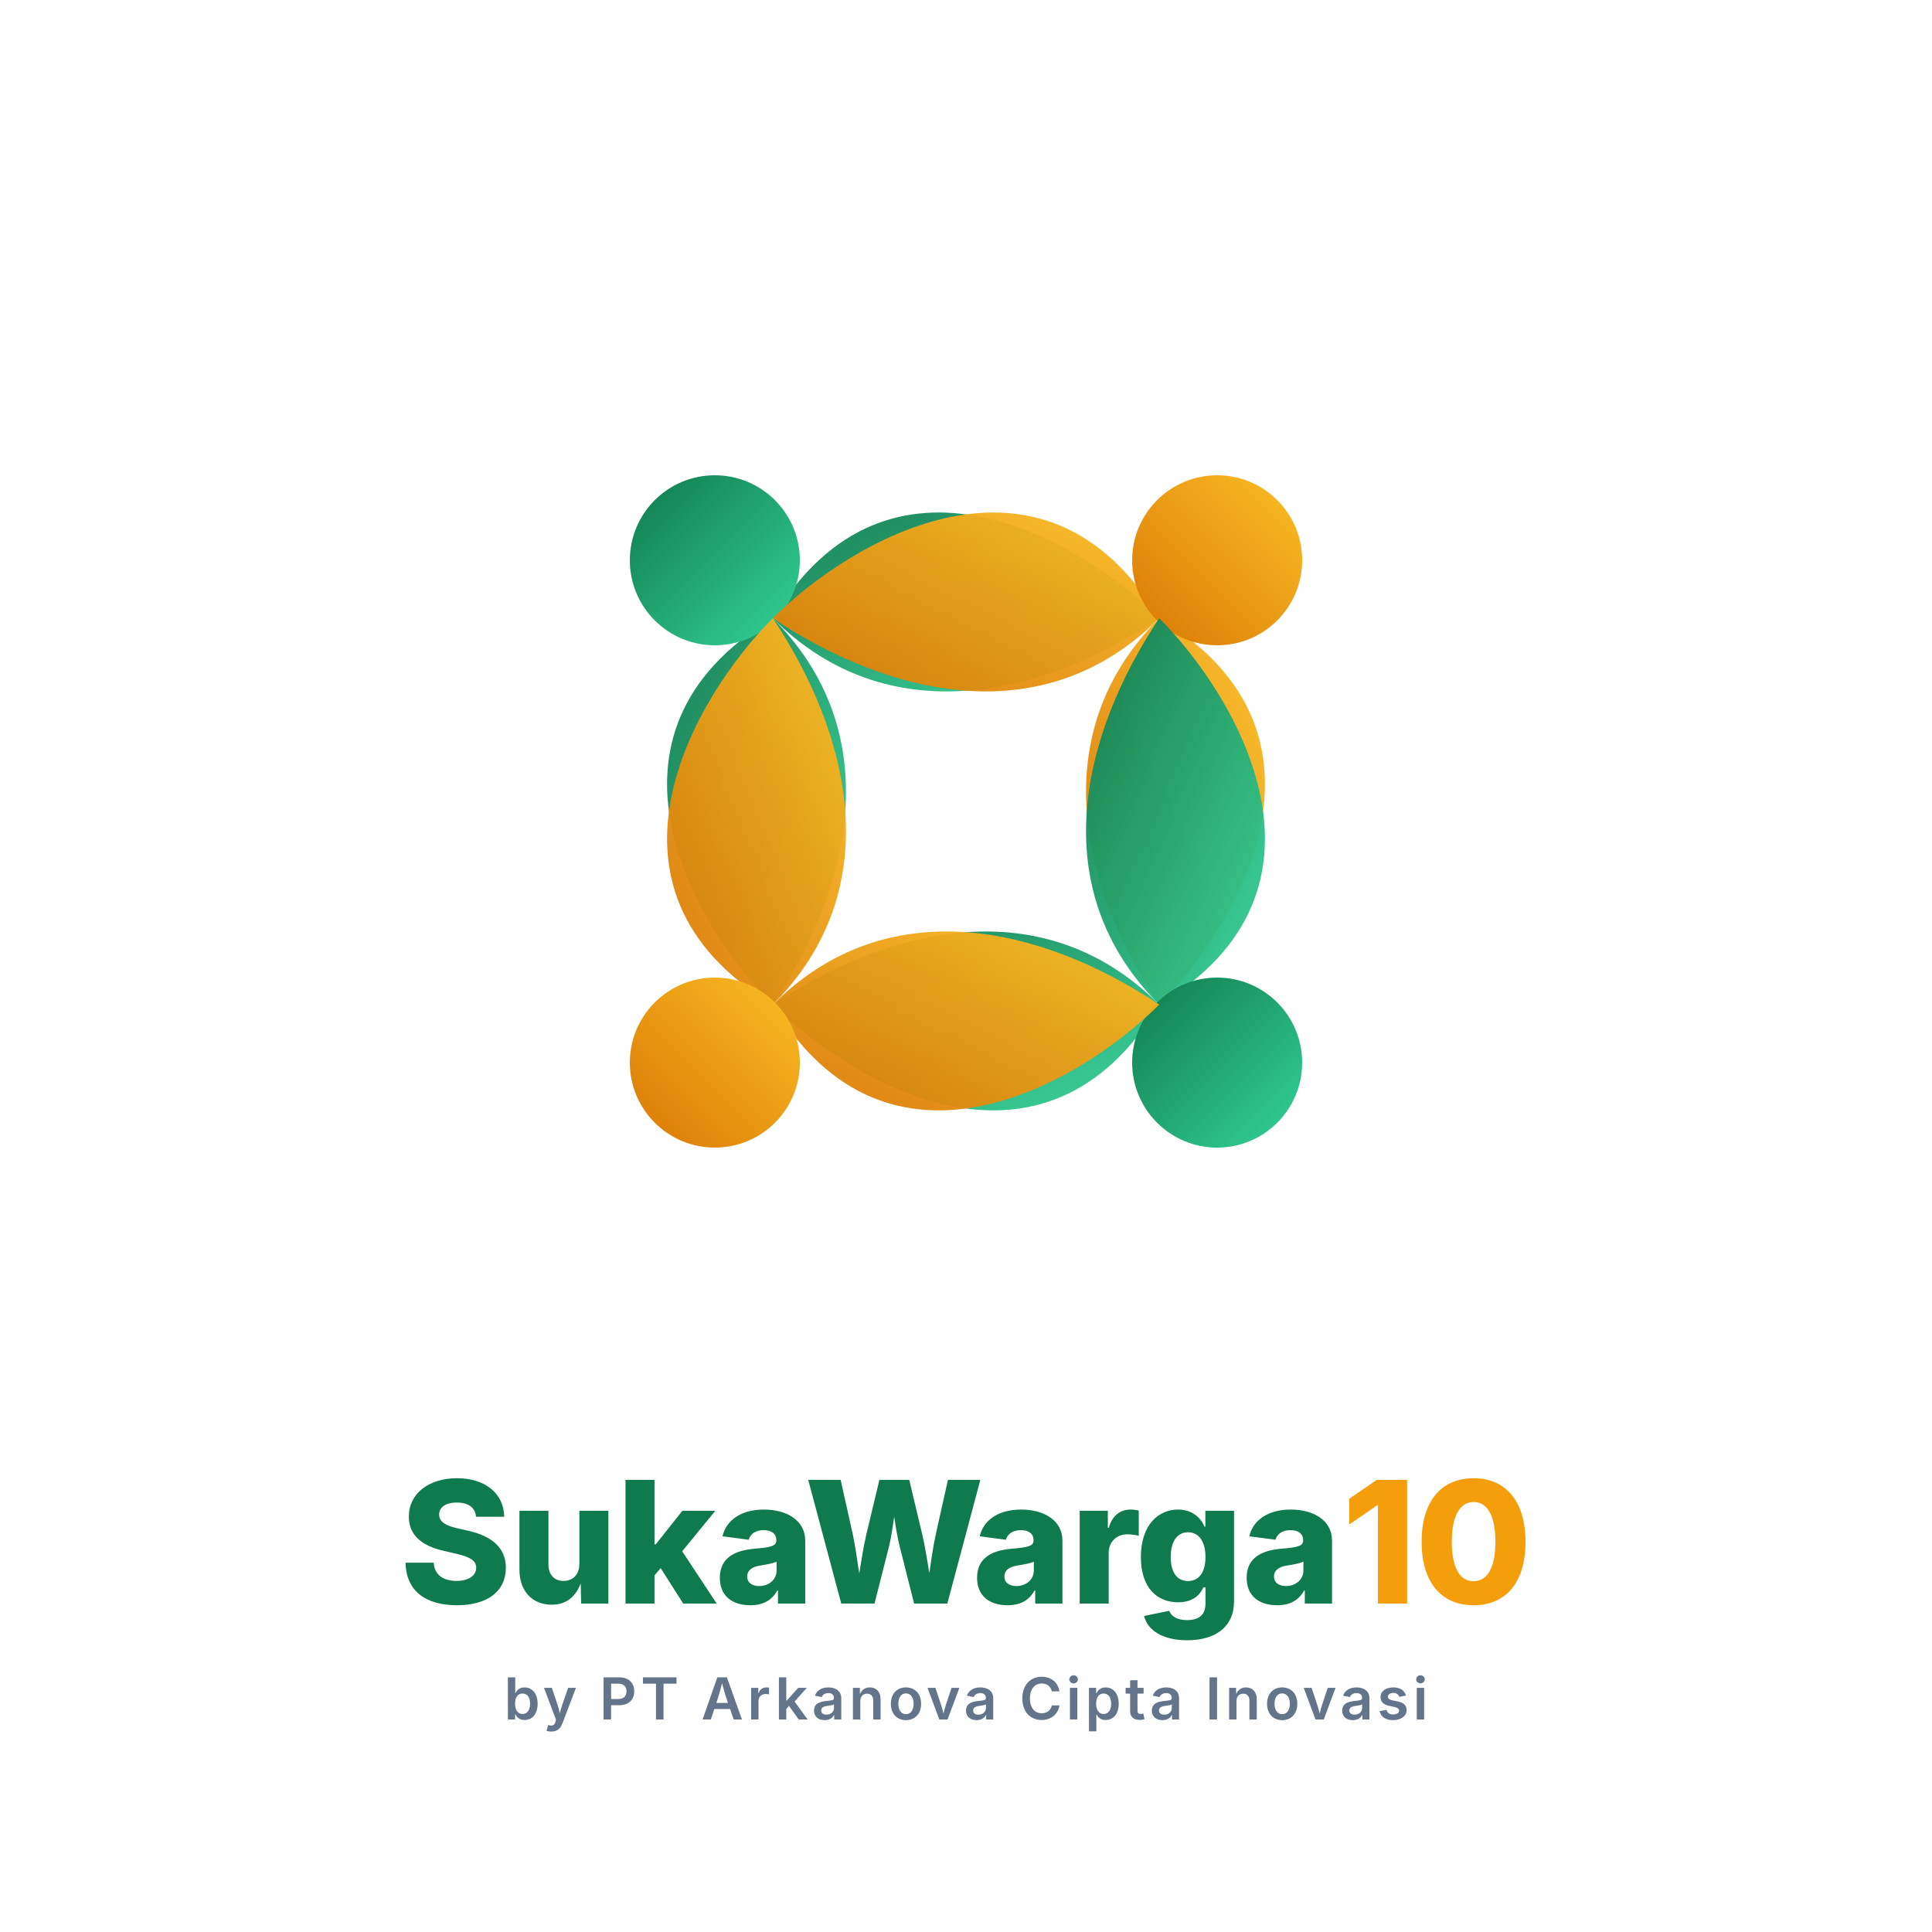
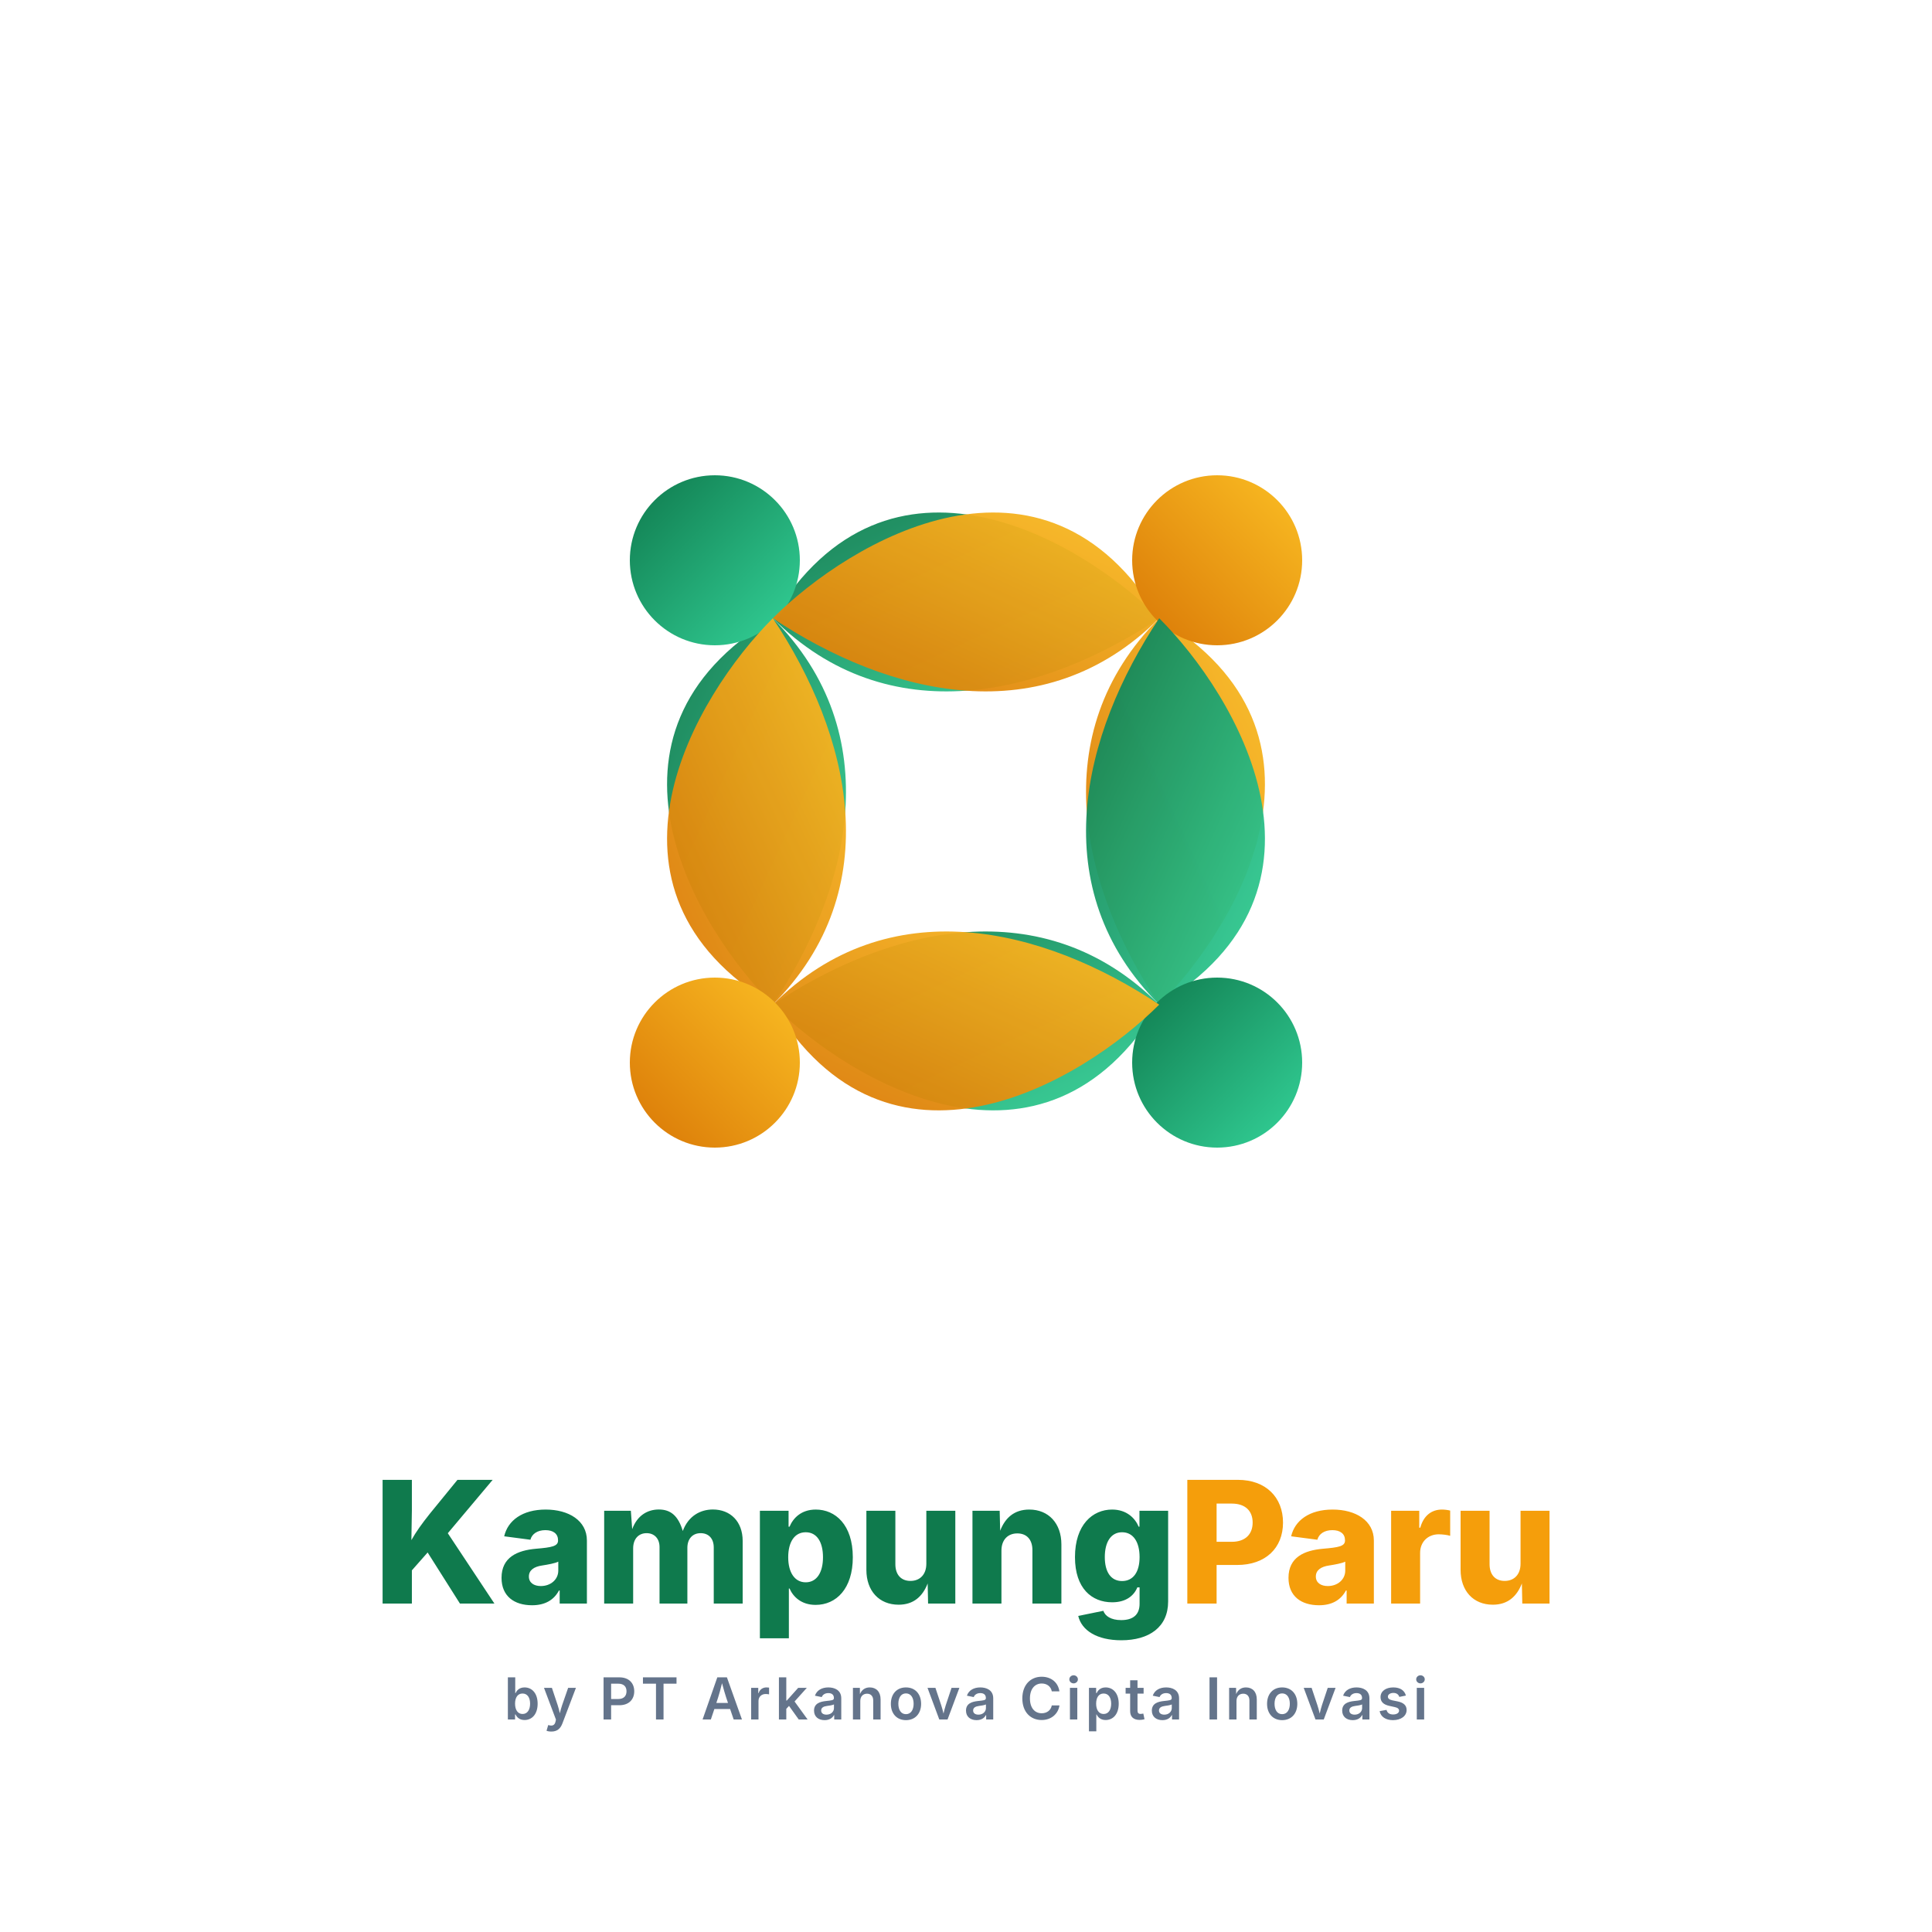
<svg xmlns="http://www.w3.org/2000/svg" viewBox="0 0 500 500">
  <defs>
    <linearGradient id="grad1" x1="0%" y1="0%" x2="100%" y2="100%">
      <stop offset="0%" stop-color="#0f7a4d" />
      <stop offset="100%" stop-color="#34d399" />
    </linearGradient>
    <linearGradient id="grad2" x1="0%" y1="100%" x2="100%" y2="0%">
      <stop offset="0%" stop-color="#d97706" />
      <stop offset="100%" stop-color="#fbbf24" />
    </linearGradient>
  </defs>
  <g transform="translate(250, 210)">
    <path d="M-50,-50 C-20,-100 30,-70 50,-50 C20,-30 -20,-20 -50,-50 Z" fill="url(#grad1)" opacity="0.95" />
    <path d="M-50,-50 C-100,-20 -70,30 -50,50 C-30,20 -20,-20 -50,-50 Z" fill="url(#grad1)" opacity="0.95" />
    <circle cx="-65" cy="-65" r="22" fill="url(#grad1)" />
    <path d="M50,-50 C20,-100 -30,-70 -50,-50 C-20,-30 20,-20 50,-50 Z" fill="url(#grad2)" opacity="0.95" />
    <path d="M50,-50 C100,-20 70,30 50,50 C30,20 20,-20 50,-50 Z" fill="url(#grad2)" opacity="0.95" />
    <circle cx="65" cy="-65" r="22" fill="url(#grad2)" />
    <path d="M50,50 C20,100 -30,70 -50,50 C-20,30 20,20 50,50 Z" fill="url(#grad1)" opacity="0.95" />
    <path d="M50,50 C100,20 70,-30 50,-50 C30,-20 20,20 50,50 Z" fill="url(#grad1)" opacity="0.95" />
    <circle cx="65" cy="65" r="22" fill="url(#grad1)" />
    <path d="M-50,50 C-20,100 30,70 50,50 C20,30 -20,20 -50,50 Z" fill="url(#grad2)" opacity="0.95" />
    <path d="M-50,50 C-100,20 -70,-30 -50,-50 C-30,-20 -20,20 -50,50 Z" fill="url(#grad2)" opacity="0.95" />
    <circle cx="-65" cy="65" r="22" fill="url(#grad2)" />
  </g>
-   <text x="250" y="415" font-family="system-ui, -apple-system, sans-serif" font-size="44" font-weight="800" fill="#0f7a4d" text-anchor="middle" letter-spacing="-0.5">SukaWarga<tspan fill="#f59e0b">10</tspan>
+   <text x="250" y="415" font-family="system-ui, -apple-system, sans-serif" font-size="44" font-weight="800" fill="#0f7a4d" text-anchor="middle" letter-spacing="-0.5">Kampung<tspan fill="#f59e0b"> Paru</tspan>
  </text>
  <text x="250" y="445" font-family="system-ui, -apple-system, sans-serif" font-size="15" font-weight="600" fill="#64748b" text-anchor="middle" letter-spacing="1">by PT Arkanova Cipta Inovasi</text>
</svg>
